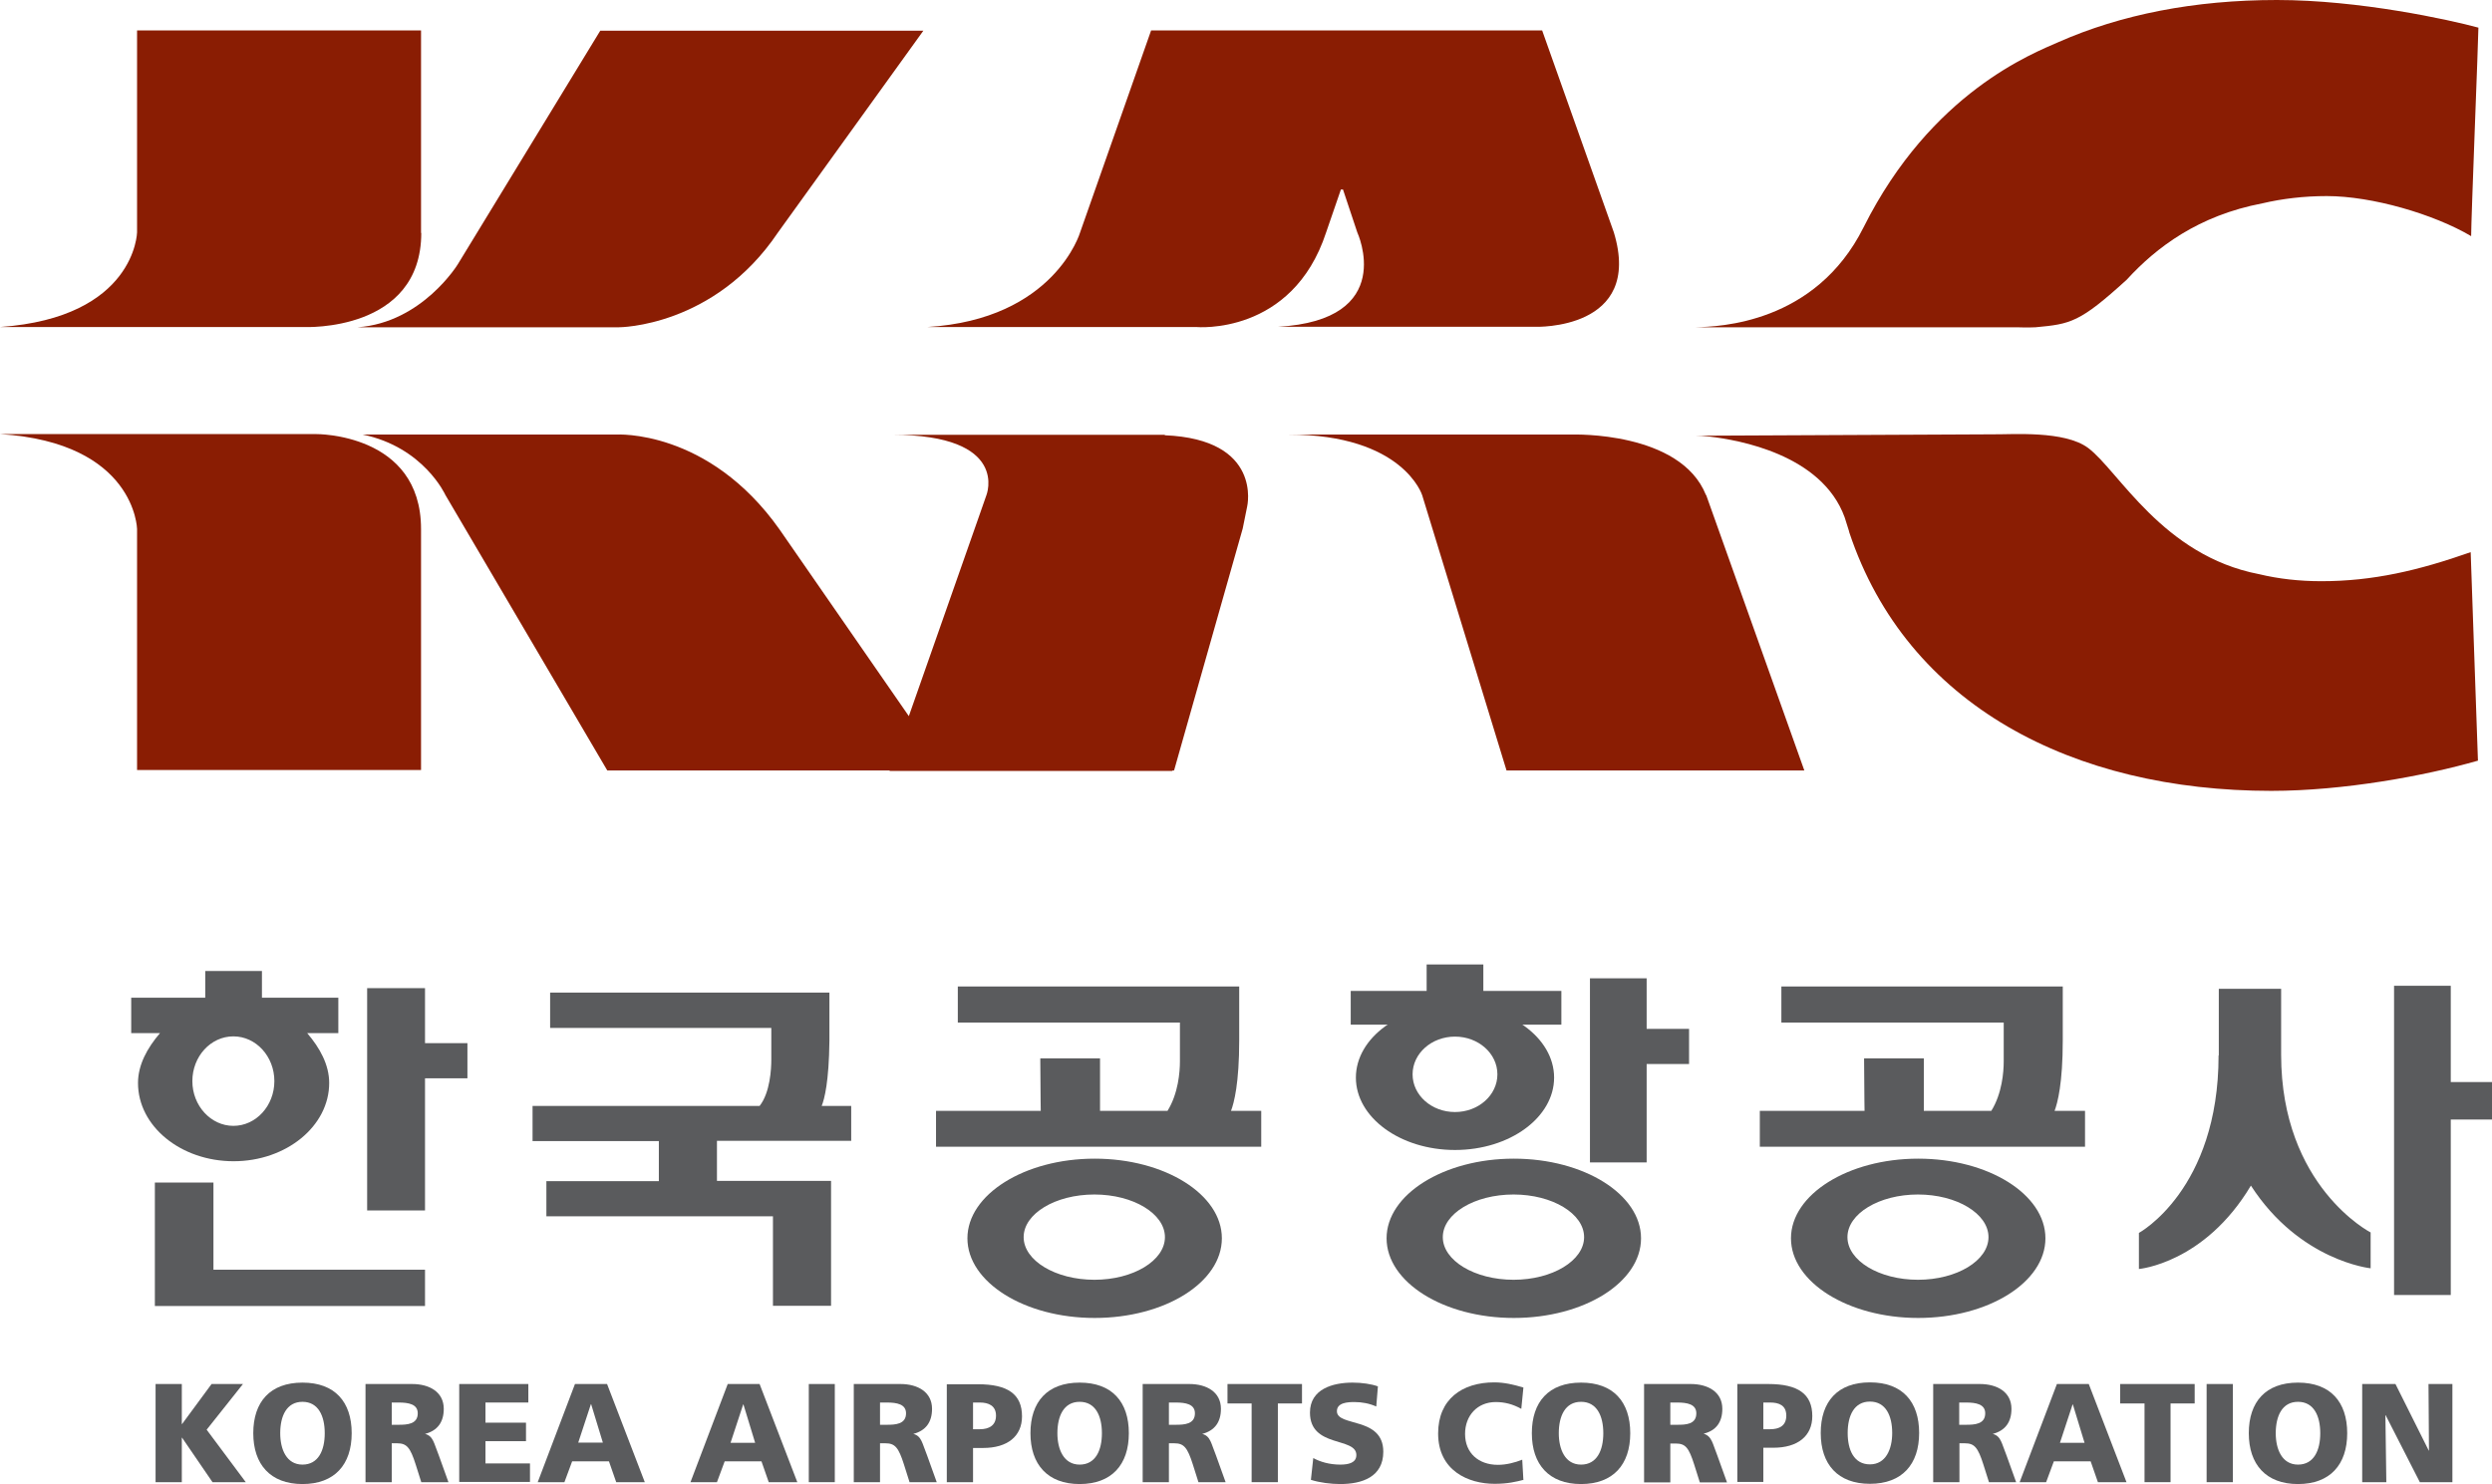
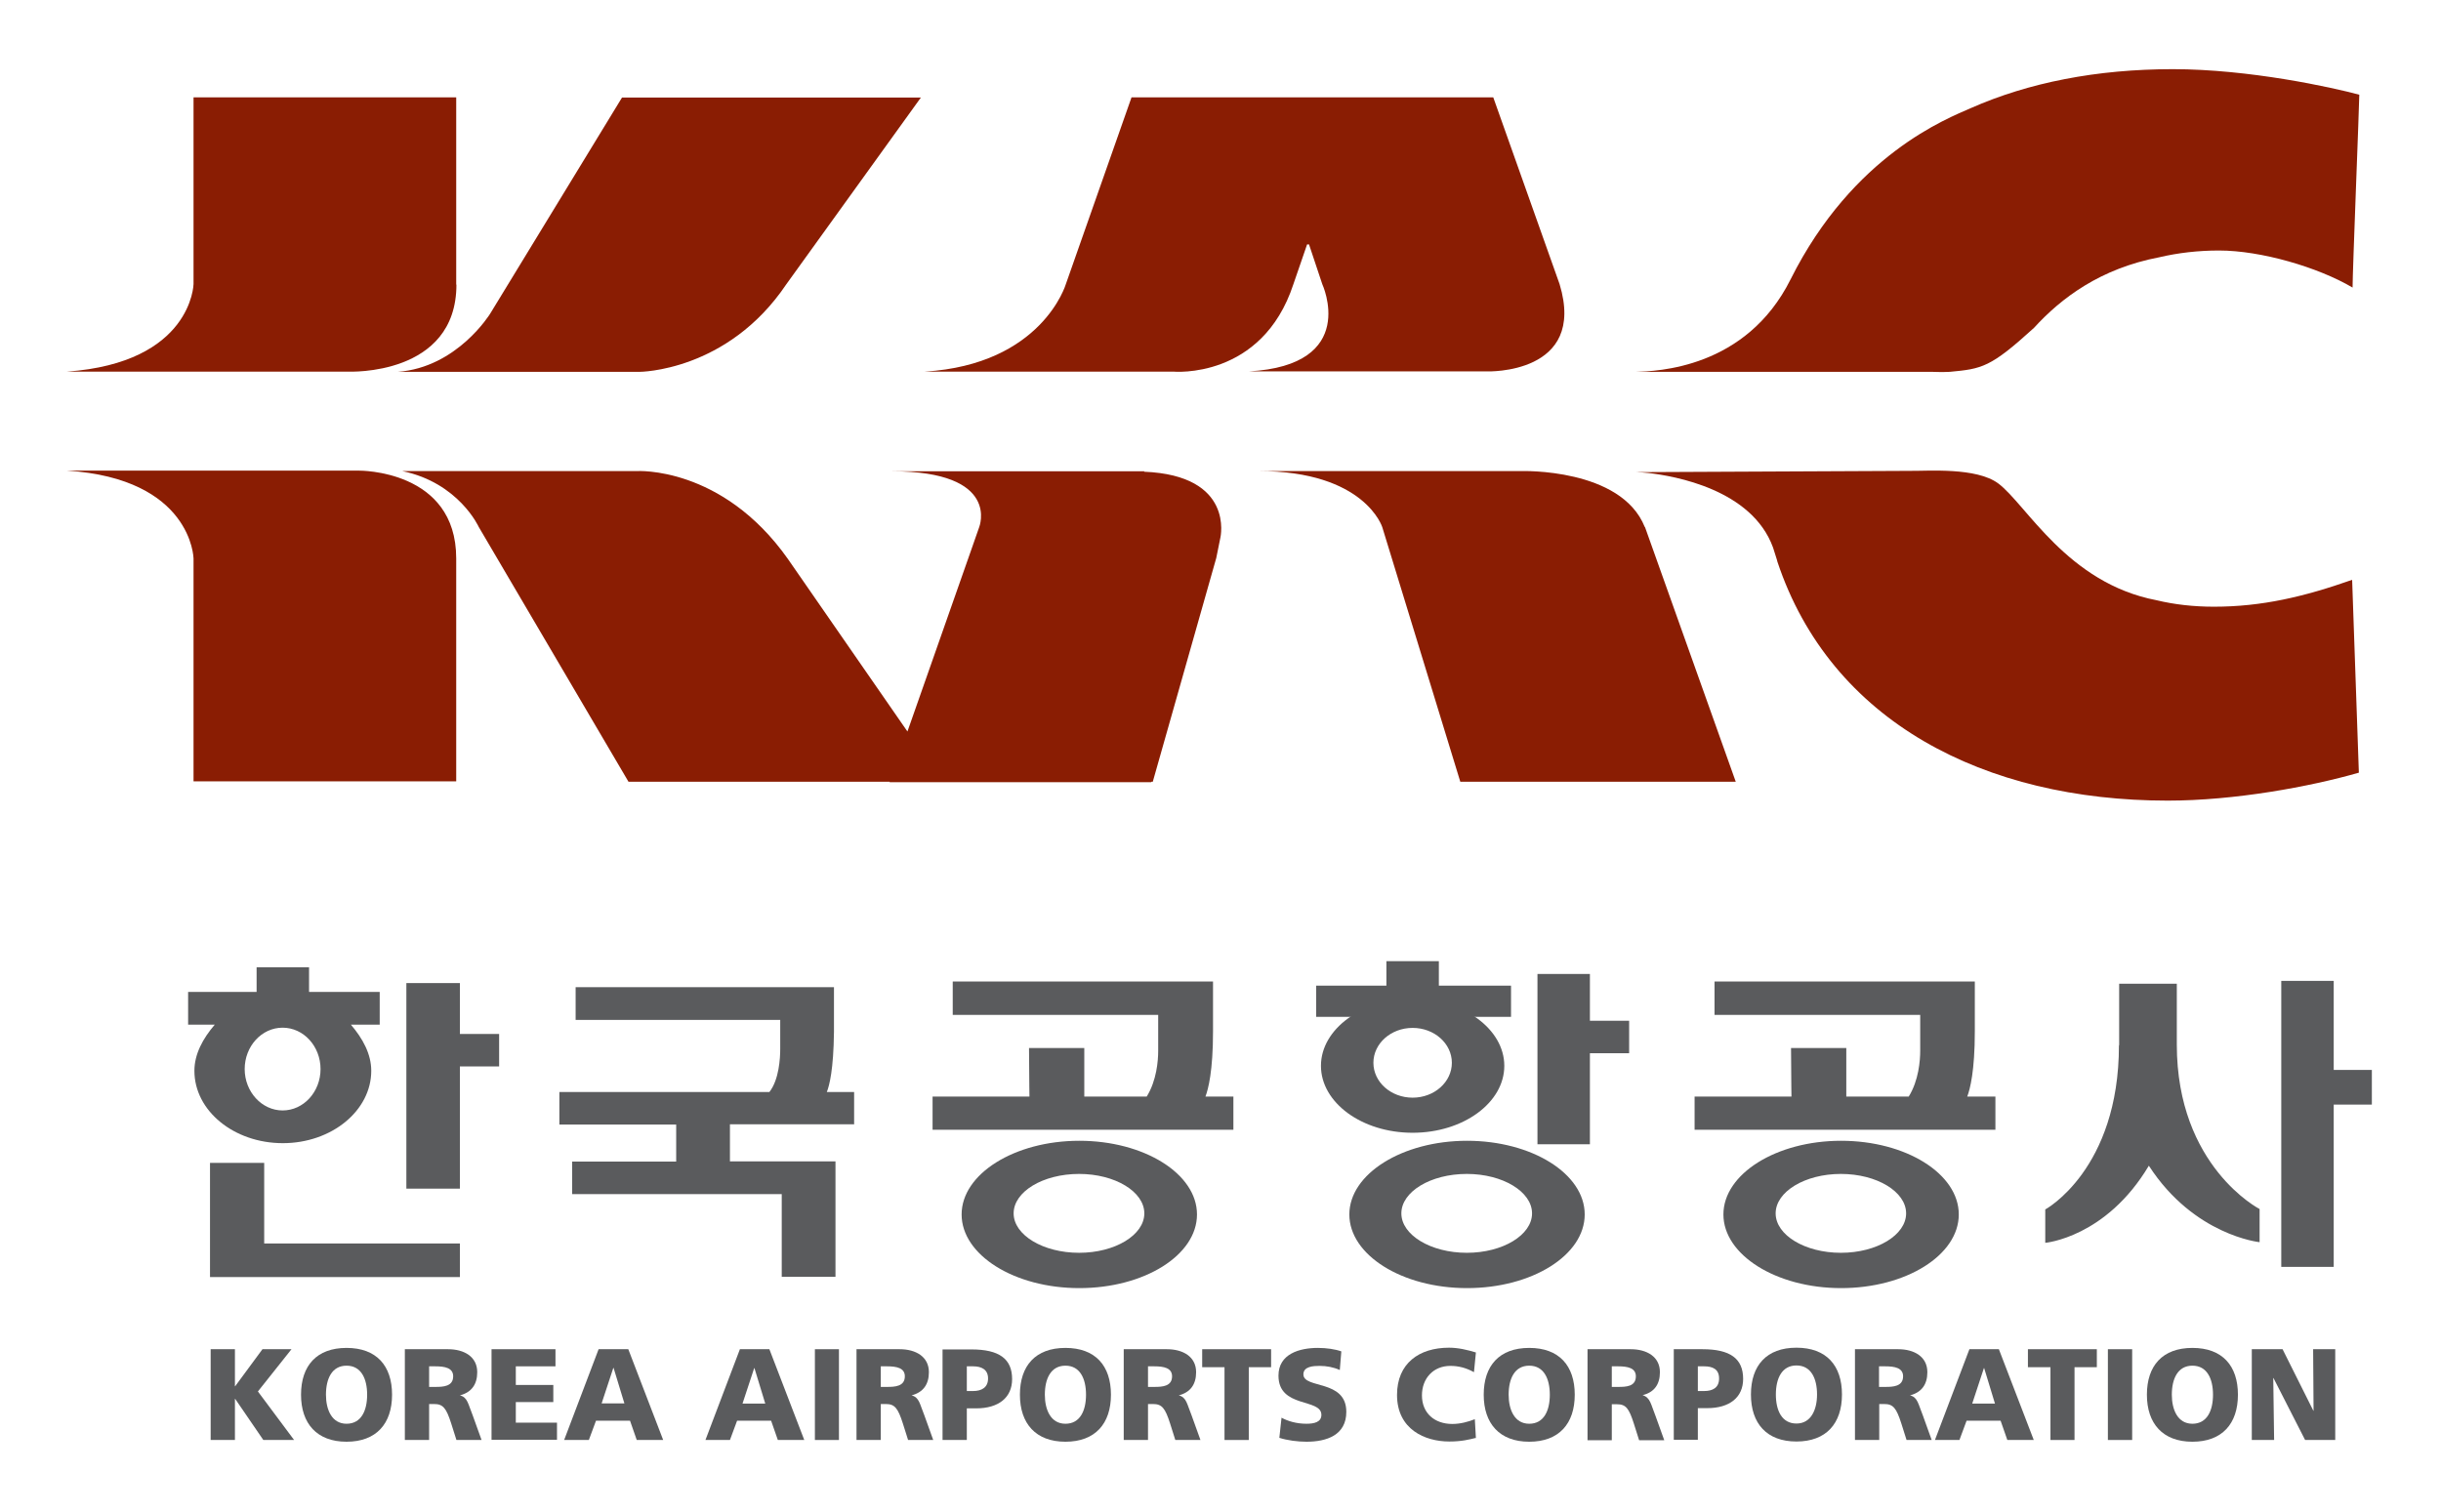
- <svg xmlns="http://www.w3.org/2000/svg" id="Layer_2" data-name="Layer 2" viewBox="0 0 106.36 63.34">
+ <svg xmlns="http://www.w3.org/2000/svg" id="Layer_2" data-name="Layer 2" viewBox="-3.08 -3.19 112.63 69.77" width="400.0" height="247.8">
  <defs>
    <style>
      .cls-1 {
        fill: #8a1d03;
      }

      .cls-1, .cls-2 {
        stroke-width: 0px;
      }

      .cls-2 {
        fill: #5a5b5d;
      }
    </style>
  </defs>
  <path class="cls-2" d="M6.64,59.08h1.12v1.71h.01l1.26-1.71h1.34l-1.55,1.95,1.67,2.24h-1.42l-1.3-1.9h-.01v1.9h-1.12v-4.19Z" />
  <path class="cls-2" d="M11.96,61.18c0-.73.27-1.34.95-1.34s.95.61.95,1.34-.27,1.34-.95,1.34-.95-.65-.95-1.34ZM10.81,61.18c0,1.33.73,2.17,2.1,2.17s2.1-.83,2.1-2.17-.72-2.16-2.1-2.16-2.1.82-2.1,2.16Z" />
  <path class="cls-2" d="M16.72,59.87h.29c.43,0,.82.07.82.46,0,.47-.46.49-.82.49h-.29v-.95ZM15.6,63.27h1.12v-1.66h.23c.41,0,.56.18.79.9l.24.76h1.16l-.41-1.14c-.21-.51-.23-.83-.59-.92h0c.54-.14.8-.51.8-1.07,0-.72-.61-1.06-1.35-1.06h-1.99v4.19Z" />
  <path class="cls-2" d="M19.6,59.08h2.95v.79h-1.83v.86h1.73v.79h-1.73v.95h1.9v.79h-3.02v-4.19Z" />
  <path class="cls-2" d="M25.73,61.58h-1.05l.54-1.64h.01l.5,1.64ZM22.96,63.27h1.13l.33-.89h1.57l.31.89h1.22l-1.61-4.19h-1.37l-1.59,4.19Z" />
  <path class="cls-2" d="M31.05,59.08h1.37l1.61,4.19h-1.22l-.31-.89h-1.57l-.33.89h-1.13l1.59-4.19ZM31.73,59.95h-.01l-.54,1.64h1.05l-.5-1.64Z" />
  <path class="cls-2" d="M34.52,59.08h1.11v4.19h-1.11v-4.19Z" />
  <path class="cls-2" d="M37.56,59.87h.29c.43,0,.82.07.82.46,0,.47-.46.49-.82.49h-.29v-.95ZM36.44,63.27h1.12v-1.66h.23c.41,0,.56.18.79.9l.24.76h1.16l-.41-1.14c-.21-.51-.23-.83-.59-.92h0c.54-.14.8-.51.8-1.07,0-.72-.61-1.06-1.35-1.06h-1.99v4.19Z" />
  <path class="cls-2" d="M41.53,59.87h.29c.38,0,.69.14.69.56s-.3.58-.69.58h-.29v-1.14ZM40.41,63.27h1.12v-1.46h.43c1.04,0,1.66-.5,1.66-1.35,0-.94-.6-1.37-1.88-1.37h-1.33v4.19Z" />
  <path class="cls-2" d="M45.13,61.18c0-.73.27-1.34.95-1.34s.95.61.95,1.34-.27,1.34-.95,1.34-.95-.65-.95-1.34ZM43.98,61.18c0,1.33.73,2.17,2.1,2.17s2.1-.83,2.1-2.17-.72-2.16-2.1-2.16-2.1.82-2.1,2.16Z" />
  <path class="cls-2" d="M49.89,59.87h.29c.43,0,.82.07.82.46,0,.47-.46.49-.82.49h-.29v-.95ZM48.78,63.27h1.11v-1.66h.23c.41,0,.56.18.79.9l.24.76h1.16l-.41-1.14c-.21-.51-.23-.83-.59-.92h0c.54-.14.8-.51.8-1.07,0-.72-.61-1.06-1.35-1.06h-1.99v4.19Z" />
  <path class="cls-2" d="M53.42,59.91h-1.03v-.83h3.18v.83h-1.03v3.36h-1.12v-3.36Z" />
  <path class="cls-2" d="M56.05,62.24c.29.16.69.28,1.15.28.35,0,.69-.07.69-.41,0-.78-1.98-.29-1.98-1.81,0-1.01.98-1.28,1.82-1.28.4,0,.8.06,1.08.16l-.07.86c-.29-.13-.61-.19-.93-.19-.28,0-.75.02-.75.39,0,.68,1.98.22,1.98,1.73,0,1.08-.91,1.38-1.84,1.38-.39,0-.88-.06-1.25-.18l.1-.92Z" />
  <path class="cls-2" d="M65.03,63.17c-.32.08-.67.17-1.24.17-1.12,0-2.41-.56-2.41-2.15,0-1.46,1.02-2.18,2.4-2.18.43,0,.84.1,1.24.22l-.09.91c-.36-.2-.71-.29-1.09-.29-.79,0-1.31.58-1.31,1.36,0,.82.58,1.32,1.4,1.32.37,0,.74-.1,1.04-.22l.05.88Z" />
  <path class="cls-2" d="M66.53,61.18c0-.73.27-1.34.95-1.34s.95.61.95,1.34-.27,1.34-.95,1.34-.95-.65-.95-1.34ZM65.38,61.18c0,1.33.73,2.17,2.1,2.17s2.1-.83,2.1-2.17-.72-2.16-2.1-2.16-2.1.82-2.1,2.16Z" />
  <path class="cls-2" d="M70.17,59.08h1.99c.74,0,1.35.34,1.35,1.06,0,.56-.26.93-.8,1.06h0c.36.11.38.42.59.94l.41,1.14h-1.16l-.24-.76c-.23-.72-.37-.9-.79-.9h-.23v1.66h-1.12v-4.19ZM71.29,60.82h.29c.36,0,.82-.01.82-.49,0-.39-.39-.46-.82-.46h-.29v.95Z" />
  <path class="cls-2" d="M74.14,59.08h1.33c1.28,0,1.88.43,1.88,1.37,0,.85-.62,1.35-1.66,1.35h-.43v1.46h-1.11v-4.19ZM75.26,61.01h.29c.38,0,.69-.14.69-.58s-.31-.56-.69-.56h-.29v1.14Z" />
  <path class="cls-2" d="M79.81,59.01c1.38,0,2.1.82,2.1,2.16s-.73,2.17-2.1,2.17-2.1-.83-2.1-2.17.72-2.16,2.1-2.16ZM79.81,62.51c.68,0,.95-.65.95-1.34,0-.73-.27-1.34-.95-1.34s-.95.61-.95,1.34.27,1.34.95,1.34Z" />
  <path class="cls-2" d="M83.62,59.87h.29c.43,0,.82.07.82.46,0,.47-.46.49-.82.49h-.29v-.95ZM82.51,63.27h1.12v-1.66h.23c.41,0,.56.18.79.9l.24.76h1.16l-.41-1.14c-.21-.51-.23-.83-.59-.92h0c.54-.14.8-.51.8-1.07,0-.72-.61-1.06-1.35-1.06h-1.99v4.19Z" />
  <path class="cls-2" d="M87.78,59.08h1.37l1.61,4.19h-1.22l-.31-.89h-1.57l-.33.89h-1.13l1.59-4.19ZM88.47,59.95h-.01l-.54,1.64h1.05l-.5-1.64Z" />
  <path class="cls-2" d="M91.52,59.91h-1.03v-.83h3.18v.83h-1.03v3.36h-1.11v-3.36Z" />
  <path class="cls-2" d="M94.18,59.08h1.12v4.19h-1.12v-4.19Z" />
  <path class="cls-2" d="M97.13,61.18c0-.73.27-1.34.95-1.34s.95.61.95,1.34-.27,1.34-.95,1.34-.95-.65-.95-1.34ZM95.98,61.18c0,1.33.73,2.17,2.1,2.17s2.1-.83,2.1-2.17-.72-2.16-2.1-2.16-2.1.82-2.1,2.16Z" />
  <path class="cls-2" d="M100.82,59.08h1.42l1.42,2.84h.01l-.02-2.84h1.02v4.19h-1.39l-1.46-2.86h-.01l.04,2.86h-1.03v-4.19Z" />
  <g>
    <path class="cls-1" d="M13.49,18.53H.01c5.77.37,5.84,4.05,5.84,4.05v10.29h12.12v-10.29c0-4.1-4.48-4.05-4.48-4.05Z" />
    <path class="cls-1" d="M99.08,24.81c-.94,0-1.83-.1-2.66-.3-4.12-.79-6-4.42-7.3-5.39-1.01-.75-3.24-.57-4.03-.58l-12.68.06h-.05c.22,0,.43.02.63.04,1.19.14,4.76.75,5.74,3.44.06.19.12.38.18.57,0,.03.02.05.02.08h0c2.46,7.39,9.56,11.03,18.01,11.03,3.08,0,6.56-.64,8.82-1.29l-.31-8.9c-2.22.78-4.16,1.24-6.38,1.24Z" />
    <path class="cls-1" d="M17.97,9.95V1.3H5.85v8.62s-.07,3.63-5.85,4.04h13s4.98.22,4.98-4.02Z" />
    <path class="cls-1" d="M26.42,13.97s4.06,0,6.78-4.04l6.21-8.62h-13.79l-6.08,9.97s-1.52,2.49-4.27,2.69h11.16Z" />
    <path class="cls-1" d="M54.52,13.95h11.01s4.62.16,3.35-4.03l-3.06-8.62h-16.69l-3.03,8.62s-1.09,3.71-6.52,4.04h11.48s4.09.38,5.54-4.04l.63-1.83h.09l.61,1.83s1.74,3.75-3.4,4.03Z" />
    <path class="cls-1" d="M77.71,13.97h8.36c.21,0,.38.02.81,0,1.5-.14,1.88-.2,3.89-2.03,1.26-1.38,3.06-2.74,5.79-3.26.85-.2,1.78-.31,2.75-.31,1.93,0,4.57.77,6.16,1.71,0-.74.31-8.47.31-8.9-1.25-.34-5.08-1.18-8.6-1.18s-6.66.62-9.33,1.8h0c-1.06.47-5.42,2.13-8.31,7.9-2.06,4.13-6.19,4.24-7.15,4.27h5.33Z" />
    <path class="cls-1" d="M49.72,18.56c-.13,0-.26,0-.4,0h-11.25c5.06,0,4.03,2.58,4.03,2.58l-.35,1-2.96,8.43-5.52-7.97c-3.04-4.3-6.97-4.05-6.97-4.05h-10.82c2.61.54,3.53,2.58,3.53,2.58l6.91,11.76h12.05v.02s12.07,0,12.07,0v-.02h.07l2.93-10.33.19-.94s.67-2.87-3.52-3.04Z" />
    <path class="cls-1" d="M72.82,21.13l4.19,11.76h-12.71l-3.6-11.75s-.8-2.59-5.71-2.59h12.13s4.6-.15,5.69,2.58Z" />
  </g>
  <g>
    <path class="cls-2" d="M36.33,48.71v-1.5s-.98,0-1.26,0c.12-.3.31-1.04.33-2.77v-2.07h-11.92v1.51h9.44v1.18s0,.07,0,.17c0,.4-.05,1.41-.5,1.98-.11,0-9.69,0-9.69,0v1.5h5.39v1.71h-4.8v1.5h9.67v3.82h2.48v-5.33h-4.87v-1.71h5.74Z" />
    <path class="cls-2" d="M46.72,49.46c-2.99,0-5.43,1.53-5.43,3.4s2.43,3.4,5.43,3.4,5.43-1.52,5.43-3.4-2.44-3.4-5.43-3.4ZM46.71,50.99c1.66,0,3.01.82,3.01,1.82s-1.35,1.82-3.01,1.82-3.02-.82-3.02-1.82,1.35-1.82,3.02-1.82Z" />
    <path class="cls-2" d="M64.61,49.46c-2.99,0-5.43,1.53-5.43,3.4s2.43,3.4,5.43,3.4,5.43-1.52,5.43-3.4-2.44-3.4-5.43-3.4ZM64.6,50.99c1.66,0,3.01.82,3.01,1.82s-1.35,1.82-3.01,1.82-3.02-.82-3.02-1.82,1.35-1.82,3.02-1.82Z" />
    <path class="cls-2" d="M52.54,47.42c.13-.34.35-1.18.35-3.01v-2.3h-12.01v1.54h9.48v1.39s0,.1,0,.27c0,.45-.07,1.37-.53,2.11-.13,0-2.67,0-2.88,0,0-.27,0-.21,0-2.24h-2.55c.02,2.03.01,1.97.02,2.24h-4.47v1.53h13.88v-1.53s-1.03,0-1.3,0Z" />
    <path class="cls-2" d="M81.87,49.46c-2.99,0-5.43,1.53-5.43,3.4s2.44,3.4,5.43,3.4,5.43-1.52,5.43-3.4-2.44-3.4-5.43-3.4ZM81.86,50.99c1.66,0,3.01.82,3.01,1.82s-1.35,1.82-3.01,1.82-3.01-.82-3.01-1.82,1.35-1.82,3.01-1.82Z" />
    <path class="cls-2" d="M87.69,47.42c.13-.34.35-1.18.35-3.01v-2.3h-12.01v1.54h9.49v1.39s0,.1,0,.27c0,.45-.07,1.37-.53,2.11-.13,0-2.67,0-2.88,0,0-.27,0-.21,0-2.24h-2.55c.02,2.03.01,1.97.02,2.24h-4.47v1.53h13.88v-1.53s-1.03,0-1.3,0Z" />
    <path class="cls-2" d="M62.1,42.91c-2.33,0-4.23,1.39-4.23,3.09s1.89,3.09,4.23,3.09,4.23-1.39,4.23-3.09-1.9-3.09-4.23-3.09ZM62.1,44.25c1,0,1.81.72,1.81,1.61s-.81,1.61-1.81,1.61-1.81-.72-1.81-1.61.81-1.61,1.81-1.61Z" />
    <path class="cls-2" d="M63.31,42.3v-1.13h-2.42v1.13h-3.24v1.44h8.99v-1.44h-3.33Z" />
    <g>
      <path class="cls-2" d="M104.6,46.18v-4.1h-2.42v13.2h2.42v-7.49h1.76v-1.6h-1.76Z" />
      <path class="cls-2" d="M94.7,45.05v-2.84h2.66v2.81c0,5.63,3.82,7.59,3.82,7.59v1.53s-3.03-.31-5.11-3.53c-1.98,3.32-4.78,3.56-4.78,3.56v-1.54s3.4-1.84,3.4-7.58Z" />
    </g>
    <path class="cls-2" d="M14.43,42.59h-3.25c0-.19,0-1.14,0-1.14h-2.42v1.14h-3.16v1.51h1.23c-.55.64-.94,1.36-.94,2.13,0,1.85,1.83,3.34,4.08,3.34s4.08-1.5,4.08-3.34c0-.78-.4-1.5-.94-2.13h1.33v-1.51ZM9.96,48.06c-.96,0-1.75-.86-1.75-1.91s.78-1.91,1.75-1.91,1.75.86,1.75,1.91-.78,1.91-1.75,1.91Z" />
    <g>
      <path class="cls-2" d="M9.11,54.21v-3.73h-2.5v5.27h11.53v-1.55h-9.03Z" />
      <path class="cls-2" d="M19.95,46.03v-1.5h-1.81v-2.35h-2.47s0,9.49,0,9.49h2.47v-5.64h1.81Z" />
    </g>
    <path class="cls-2" d="M72.09,45.42v-1.5h-1.81v-2.16h-2.42s0,8.15,0,7.86h2.42c0-1.98,0-3.8,0-4.2h1.81Z" />
  </g>
</svg>
